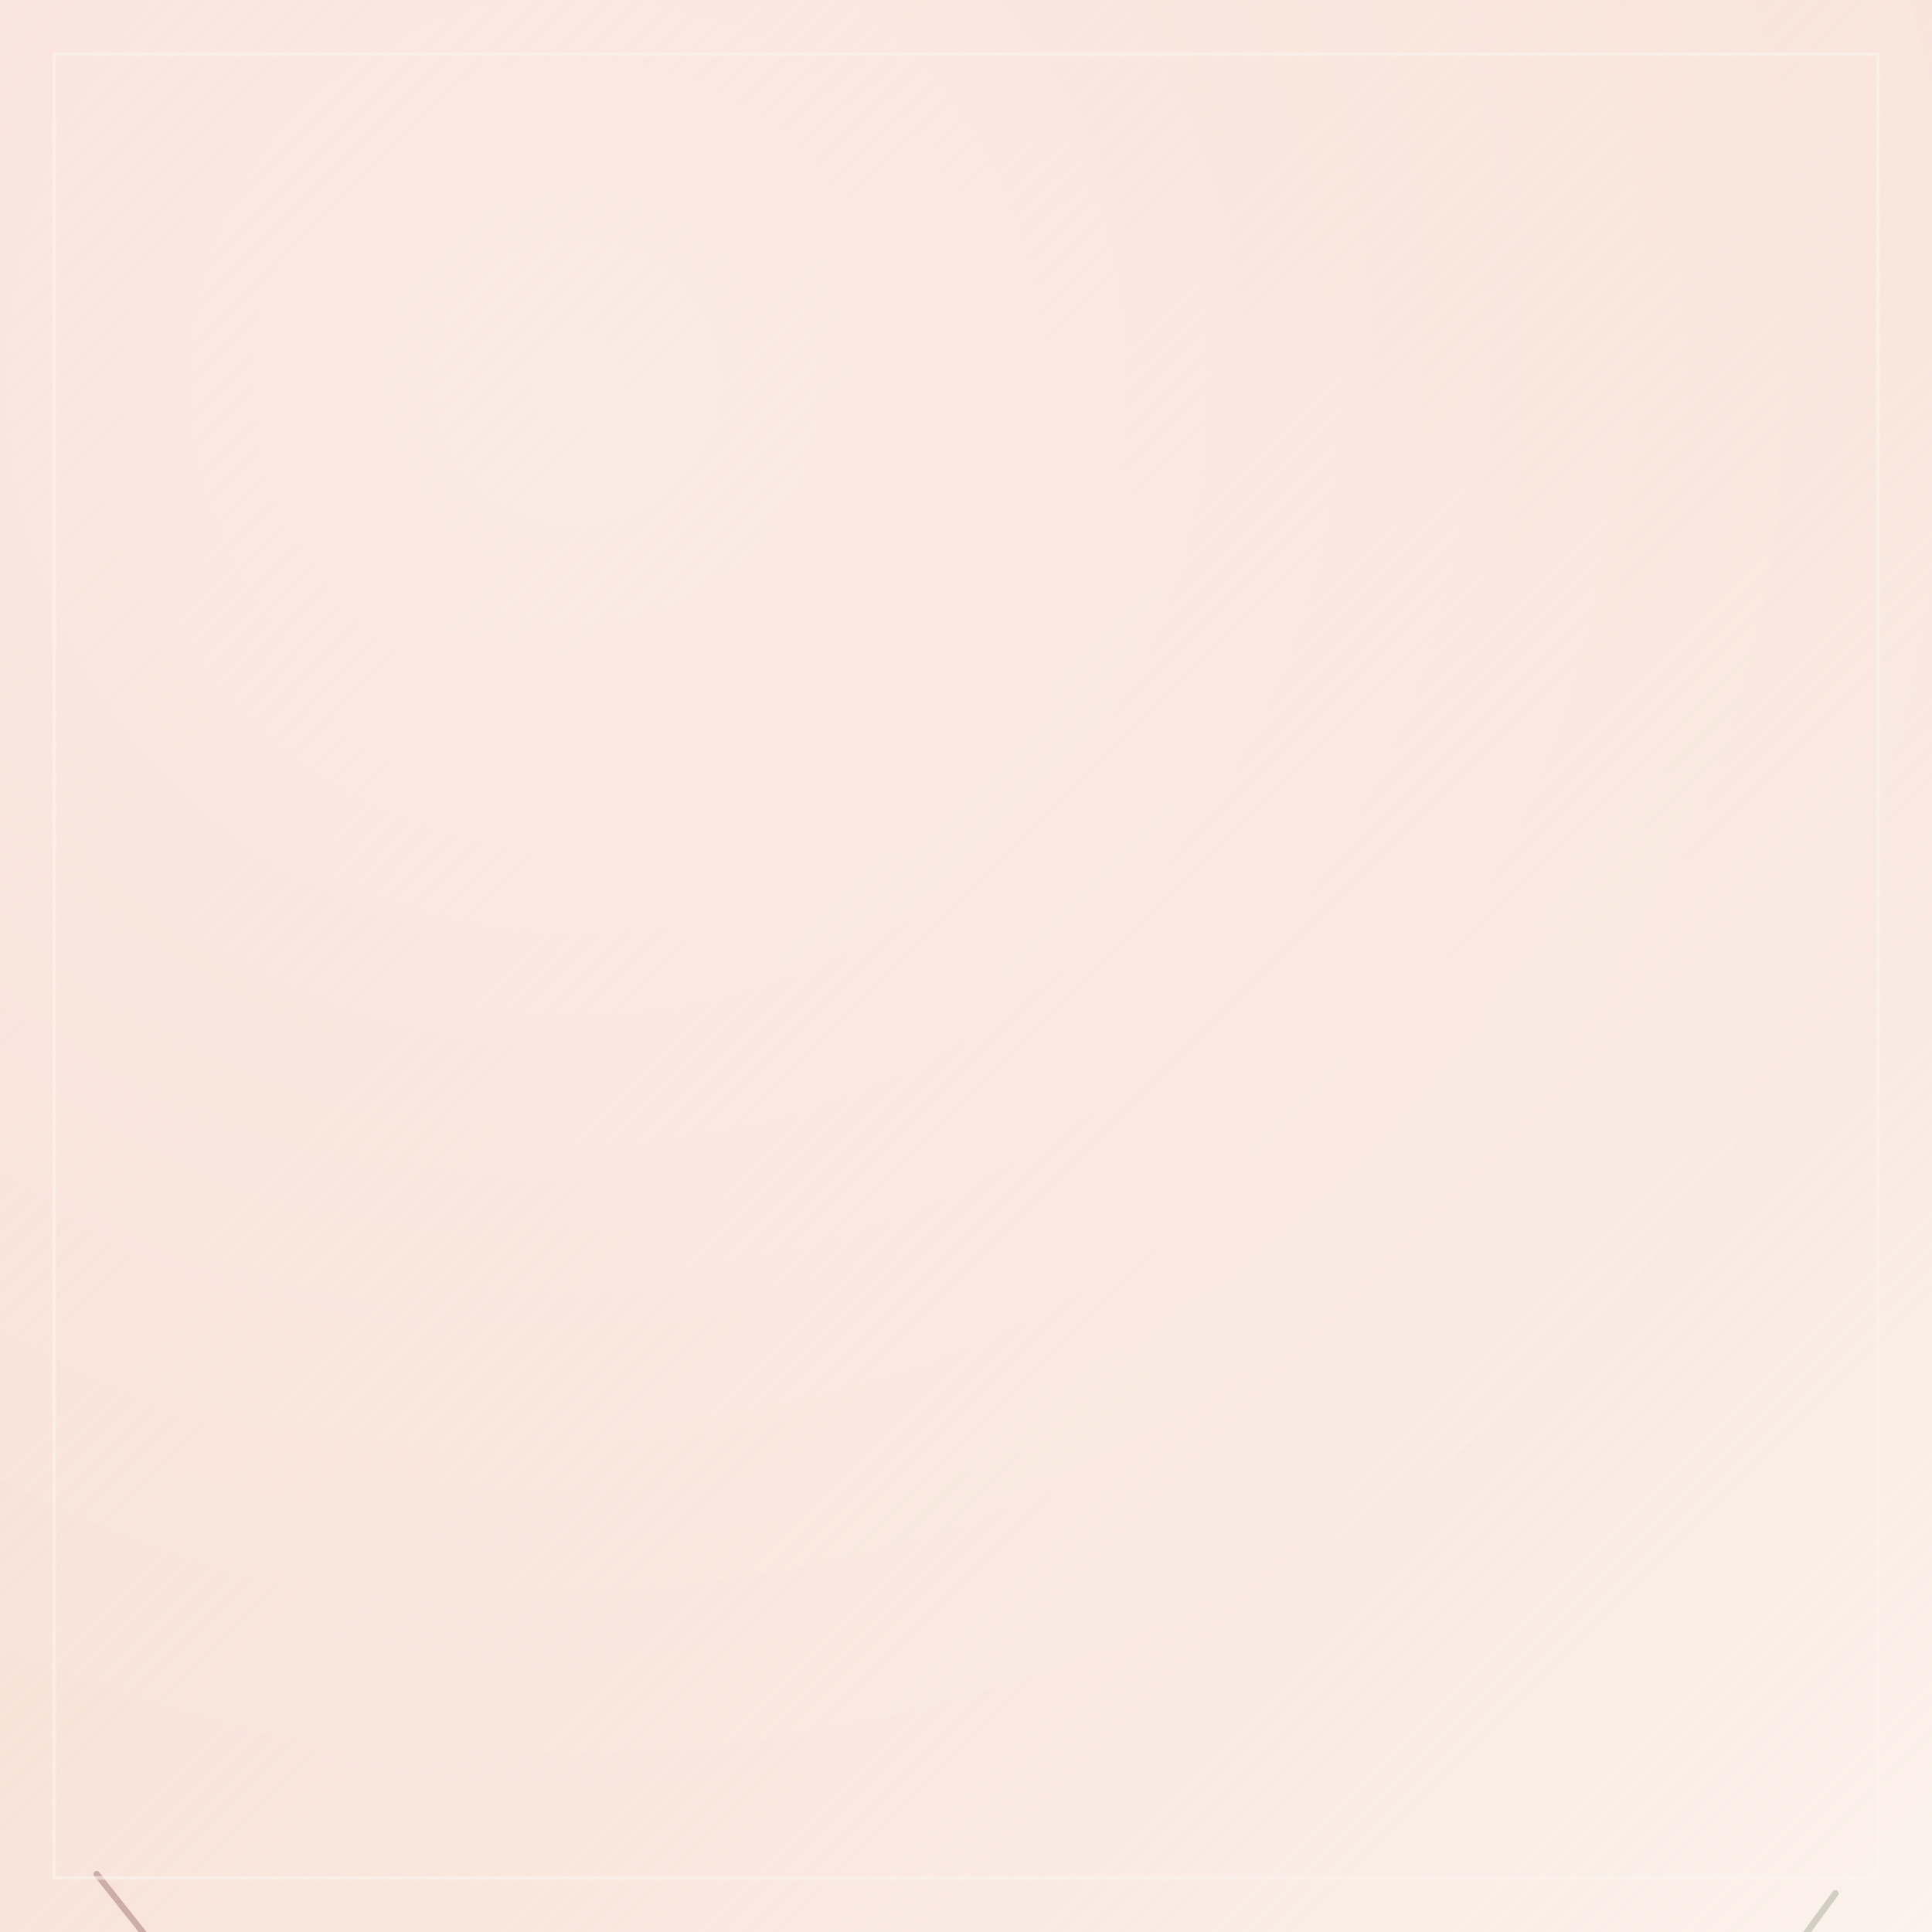
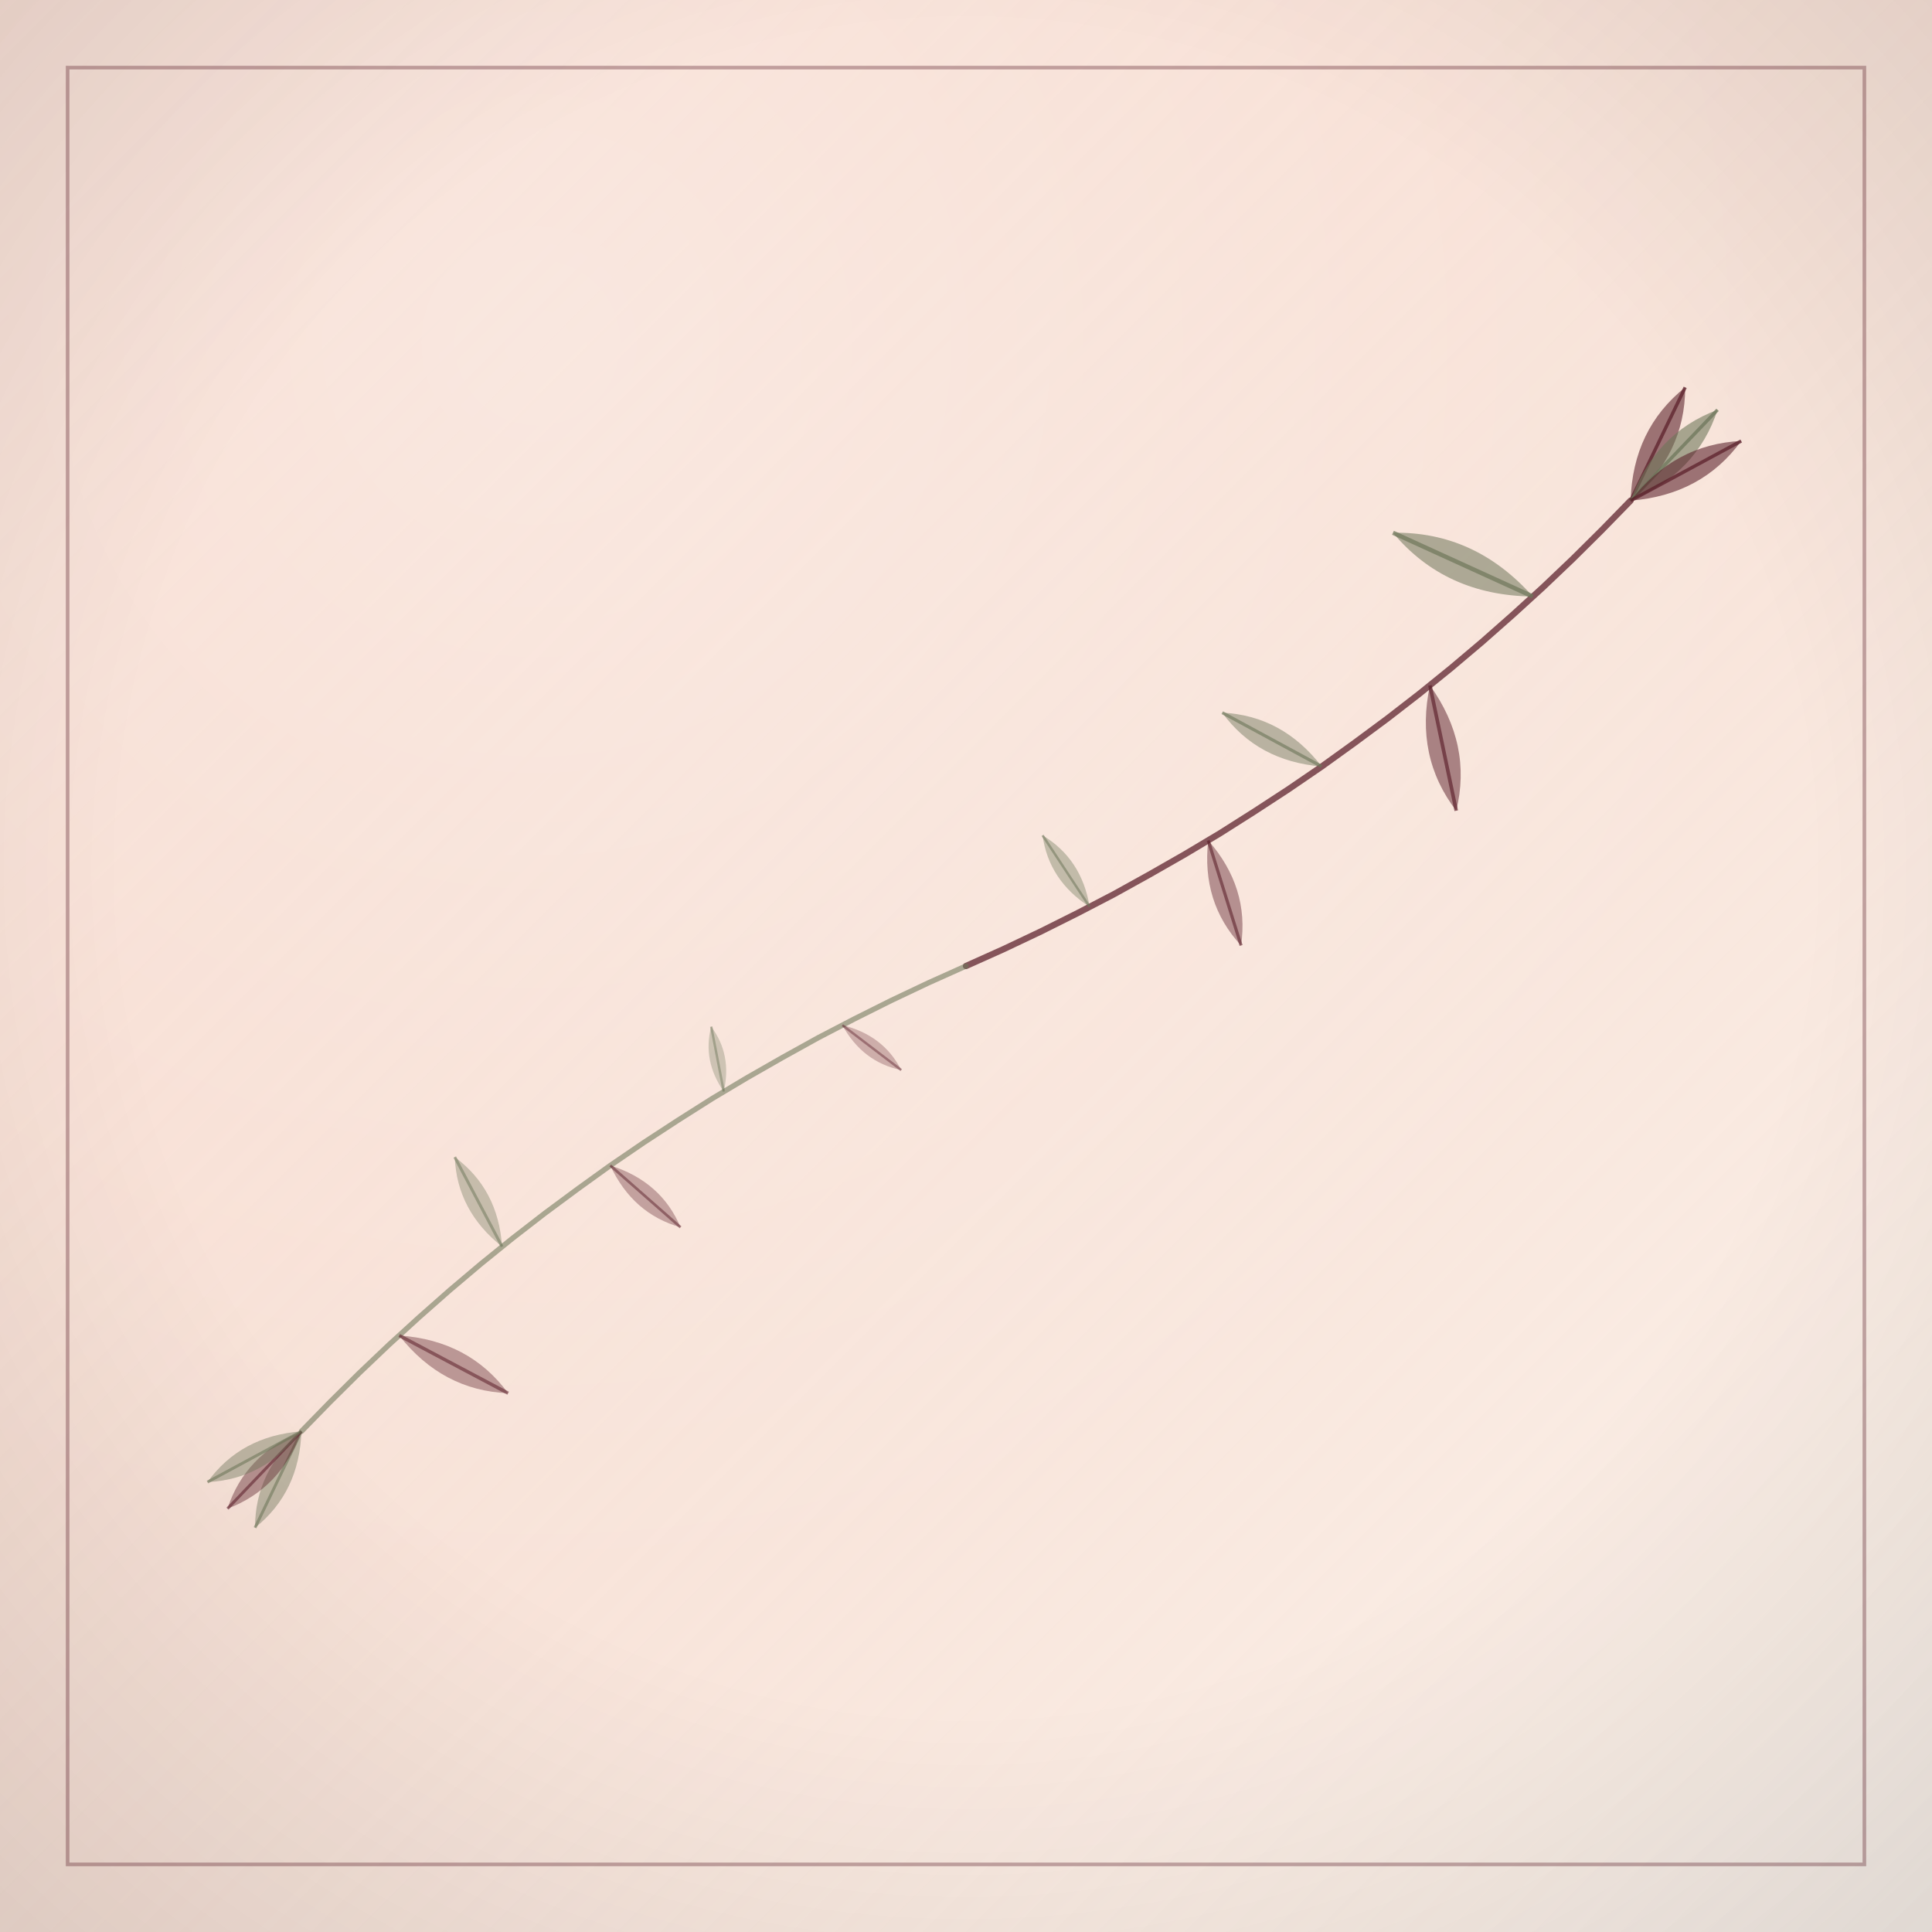
<svg xmlns="http://www.w3.org/2000/svg" viewBox="0 0 800 800" width="800" height="800" role="img" aria-label="Decorative botanical placeholder">
  <defs>
    <linearGradient id="g35" x1="0%" y1="0%" x2="100%" y2="100%">
-       <stop offset="0%" stop-color="#F2C6B4" stop-opacity="0.55" />
+       <stop offset="0%" stop-color="#F2C6B4" stop-opacity="0.65" />
      <stop offset="100%" stop-color="#FBF3EC" stop-opacity="1" />
    </linearGradient>
-     <radialGradient id="rg35" cx="30%" cy="20%" r="75%">
-       <stop offset="0%" stop-color="#FFFFFF" stop-opacity="0.35" />
+     <radialGradient id="vg35" cx="50%" cy="45%" r="72%">
+       <stop offset="60%" stop-color="#000000" stop-opacity="0" />
+       <stop offset="100%" stop-color="#000000" stop-opacity="0.10" />
+     </radialGradient>
+     <radialGradient id="hg35" cx="28%" cy="18%" r="65%">
+       <stop offset="0%" stop-color="#FFFFFF" stop-opacity="0.30" />
      <stop offset="100%" stop-color="#FFFFFF" stop-opacity="0" />
    </radialGradient>
  </defs>
  <rect width="800" height="800" fill="url(#g35)" />
-   <rect width="800" height="800" fill="url(#rg35)" />
-   <line x1="40.0" y1="776.0" x2="408.7" y2="1240.7" stroke="#5B1F2A" stroke-width="2.6" stroke-opacity="0.28" stroke-linecap="round" />
-   <path d="M101.4,853.5 Q123.3,846.3 133.6,825.6 Q111.7,832.8 101.4,853.5 Z" fill="#5B1F2A" fill-opacity="0.18" />
-   <path d="M162.9,930.9 Q136.5,934.0 120.2,955.0 Q146.6,951.9 162.9,930.9 Z" fill="#5B1F2A" fill-opacity="0.20" />
-   <path d="M224.3,1008.4 Q244.6,994.1 248.5,969.7 Q228.3,983.9 224.3,1008.4 Z" fill="#5B1F2A" fill-opacity="0.22" />
-   <path d="M285.8,1085.8 Q260.1,1083.9 240.8,1100.9 Q266.5,1102.8 285.8,1085.8 Z" fill="#5B1F2A" fill-opacity="0.24" />
-   <path d="M347.2,1163.3 Q371.3,1148.2 377.3,1120.4 Q353.3,1135.5 347.2,1163.3 Z" fill="#5B1F2A" fill-opacity="0.26" />
-   <path d="M408.7,1240.7 Q416.1,1265.4 438.4,1278.2 Q431.0,1253.5 408.7,1240.7 Z" fill="#5B1F2A" fill-opacity="0.28" />
-   <line x1="760.0" y1="784.0" x2="399.0" y2="1279.6" stroke="#6D7659" stroke-width="2.7" stroke-opacity="0.28" stroke-linecap="round" />
-   <path d="M699.8,866.6 Q718.4,882.3 742.6,880.1 Q724.0,864.4 699.8,866.6 Z" fill="#6D7659" fill-opacity="0.18" />
-   <path d="M639.7,949.2 Q634.1,930.6 616.8,921.5 Q622.4,940.2 639.7,949.2 Z" fill="#6D7659" fill-opacity="0.20" />
-   <path d="M579.5,1031.8 Q595.5,1050.9 620.4,1052.9 Q604.4,1033.8 579.5,1031.8 Z" fill="#6D7659" fill-opacity="0.22" />
-   <path d="M519.3,1114.4 Q509.1,1091.9 485.8,1083.4 Q496.1,1106.0 519.3,1114.4 Z" fill="#6D7659" fill-opacity="0.24" />
-   <path d="M459.2,1197.0 Q478.7,1216.7 506.4,1216.5 Q486.9,1196.8 459.2,1197.0 Z" fill="#6D7659" fill-opacity="0.26" />
-   <path d="M399.0,1279.6 Q376.5,1293.8 369.9,1319.6 Q392.4,1305.4 399.0,1279.6 Z" fill="#6D7659" fill-opacity="0.28" />
-   <rect x="22.4" y="22.4" width="755.2" height="755.2" fill="none" stroke="#FBF3EC" stroke-opacity="0.55" stroke-width="1.5" />
+   <rect width="800" height="800" fill="url(#hg35)" />
+   <path d="M400.0,400.0 L415.6,393.0 L431.0,385.7 L446.2,378.1 L461.2,370.3 L476.0,362.1 L490.7,353.7 L505.1,345.1 L519.3,336.1 L533.4,326.9 L547.3,317.4 L560.9,307.6 L574.4,297.6 L587.7,287.3 L600.8,276.7 L613.7,265.8 L626.4,254.6 L638.9,243.2 L651.2,231.5 L663.3,219.5 L675.2,207.3" fill="none" stroke="#5B1F2A" stroke-width="2.6" stroke-opacity="0.73" stroke-linecap="round" />
+   <path d="M451.2,375.5 Q447.9,355.6 431.7,345.9 Q434.3,364.6 451.2,375.5 Z" fill="#6D7659" fill-opacity="0.39" />
+   <line x1="451.2" y1="375.5" x2="431.7" y2="345.9" stroke="#6D7659" stroke-opacity="0.54" stroke-width="1.0" />
+   <path d="M500.3,348.0 Q497.4,373.7 513.9,391.5 Q517.4,367.5 500.3,348.0 Z" fill="#5B1F2A" fill-opacity="0.43" />
+   <line x1="500.3" y1="348.0" x2="513.9" y2="391.5" stroke="#5B1F2A" stroke-opacity="0.58" stroke-width="1.3" />
+   <path d="M547.3,317.4 Q531.0,296.3 506.1,295.1 Q520.7,315.2 547.3,317.4 Z" fill="#6D7659" fill-opacity="0.46" />
+   <line x1="547.3" y1="317.4" x2="506.1" y2="295.1" stroke="#6D7659" stroke-opacity="0.61" stroke-width="1.3" />
+   <path d="M592.1,283.8 Q585.8,313.3 603.0,335.7 Q609.7,308.3 592.1,283.8 Z" fill="#5B1F2A" fill-opacity="0.50" />
+   <line x1="592.1" y1="283.8" x2="603.0" y2="335.7" stroke="#5B1F2A" stroke-opacity="0.65" stroke-width="1.5" />
+   <path d="M634.7,247.0 Q610.7,220.0 576.8,220.6 Q598.5,246.6 634.7,247.0 Z" fill="#6D7659" fill-opacity="0.54" />
+   <line x1="634.7" y1="247.0" x2="576.8" y2="220.6" stroke="#6D7659" stroke-opacity="0.69" stroke-width="1.8" />
+   <path d="M675.2,207.3 Q697.8,188.1 697.8,160.4 Q676.1,177.7 675.2,207.3 Z" fill="#5B1F2A" fill-opacity="0.58" />
+   <line x1="675.2" y1="207.3" x2="697.8" y2="160.4" stroke="#5B1F2A" stroke-opacity="0.73" stroke-width="1.4" />
+   <path d="M675.2,207.3 Q702.6,196.0 711.2,169.7 Q685.2,179.4 675.2,207.3 Z" fill="#6D7659" fill-opacity="0.58" />
+   <line x1="675.2" y1="207.3" x2="711.2" y2="169.7" stroke="#6D7659" stroke-opacity="0.73" stroke-width="1.4" />
+   <path d="M675.2,207.3 Q704.7,205.0 721.0,182.6 Q693.4,183.9 675.2,207.3 Z" fill="#5B1F2A" fill-opacity="0.58" />
+   <line x1="675.2" y1="207.3" x2="721.0" y2="182.6" stroke="#5B1F2A" stroke-opacity="0.73" stroke-width="1.4" />
+   <path d="M400.0,400.0 L384.4,407.0 L369.0,414.3 L353.8,421.9 L338.8,429.7 L324.0,437.9 L309.3,446.3 L294.9,454.9 L280.7,463.9 L266.6,473.1 L252.7,482.6 L239.1,492.4 L225.6,502.4 L212.3,512.7 L199.2,523.3 L186.3,534.2 L173.6,545.4 L161.1,556.8 L148.8,568.5 L136.7,580.5 L124.8,592.7" fill="none" stroke="#6D7659" stroke-width="2.2" stroke-opacity="0.57" stroke-linecap="round" />
+   <path d="M348.8,424.5 Q357.2,439.8 373.2,443.1 Q365.8,428.6 348.8,424.5 Z" fill="#5B1F2A" fill-opacity="0.28" />
+   <line x1="348.8" y1="424.5" x2="373.2" y2="443.1" stroke="#5B1F2A" stroke-opacity="0.43" stroke-width="1.0" />
+   <path d="M299.7,452.0 Q303.2,436.8 294.5,425.1 Q290.8,439.2 299.7,452.0 Z" fill="#6D7659" fill-opacity="0.31" />
+   <line x1="299.7" y1="452.0" x2="294.5" y2="425.1" stroke="#6D7659" stroke-opacity="0.46" stroke-width="1.0" />
+   <path d="M252.7,482.6 Q262.0,502.6 281.8,508.2 Q273.8,489.2 252.7,482.6 Z" fill="#5B1F2A" fill-opacity="0.34" />
+   <line x1="252.7" y1="482.6" x2="281.8" y2="508.2" stroke="#5B1F2A" stroke-opacity="0.49" stroke-width="1.1" />
+   <path d="M207.9,516.2 Q206.3,492.4 188.3,479.1 Q189.2,501.4 207.9,516.2 Z" fill="#6D7659" fill-opacity="0.36" />
+   <line x1="207.9" y1="516.2" x2="188.3" y2="479.1" stroke="#6D7659" stroke-opacity="0.51" stroke-width="1.2" />
+   <path d="M165.3,553.0 Q183.2,575.8 210.4,576.9 Q194.3,555.0 165.3,553.0 Z" fill="#5B1F2A" fill-opacity="0.39" />
+   <line x1="165.3" y1="553.0" x2="210.4" y2="576.9" stroke="#5B1F2A" stroke-opacity="0.54" stroke-width="1.4" />
+   <path d="M124.8,592.7 Q105.6,609.0 105.6,632.6 Q124.0,617.9 124.8,592.7 Z" fill="#6D7659" fill-opacity="0.42" />
+   <line x1="124.8" y1="592.7" x2="105.6" y2="632.6" stroke="#6D7659" stroke-opacity="0.57" stroke-width="1.2" />
+   <path d="M124.8,592.7 Q101.5,602.3 94.2,624.7 Q116.3,616.4 124.8,592.7 Z" fill="#5B1F2A" fill-opacity="0.42" />
+   <line x1="124.8" y1="592.7" x2="94.2" y2="624.7" stroke="#5B1F2A" stroke-opacity="0.57" stroke-width="1.2" />
+   <path d="M124.8,592.7 Q99.7,594.6 85.9,613.7 Q109.4,612.6 124.8,592.7 Z" fill="#6D7659" fill-opacity="0.42" />
+   <line x1="124.8" y1="592.7" x2="85.9" y2="613.7" stroke="#6D7659" stroke-opacity="0.57" stroke-width="1.2" />
+   <rect width="800" height="800" fill="url(#vg35)" />
+   <rect x="28.0" y="28.0" width="744.0" height="744.0" fill="none" stroke="#5B1F2A" stroke-opacity="0.35" stroke-width="1.5" />
</svg>
